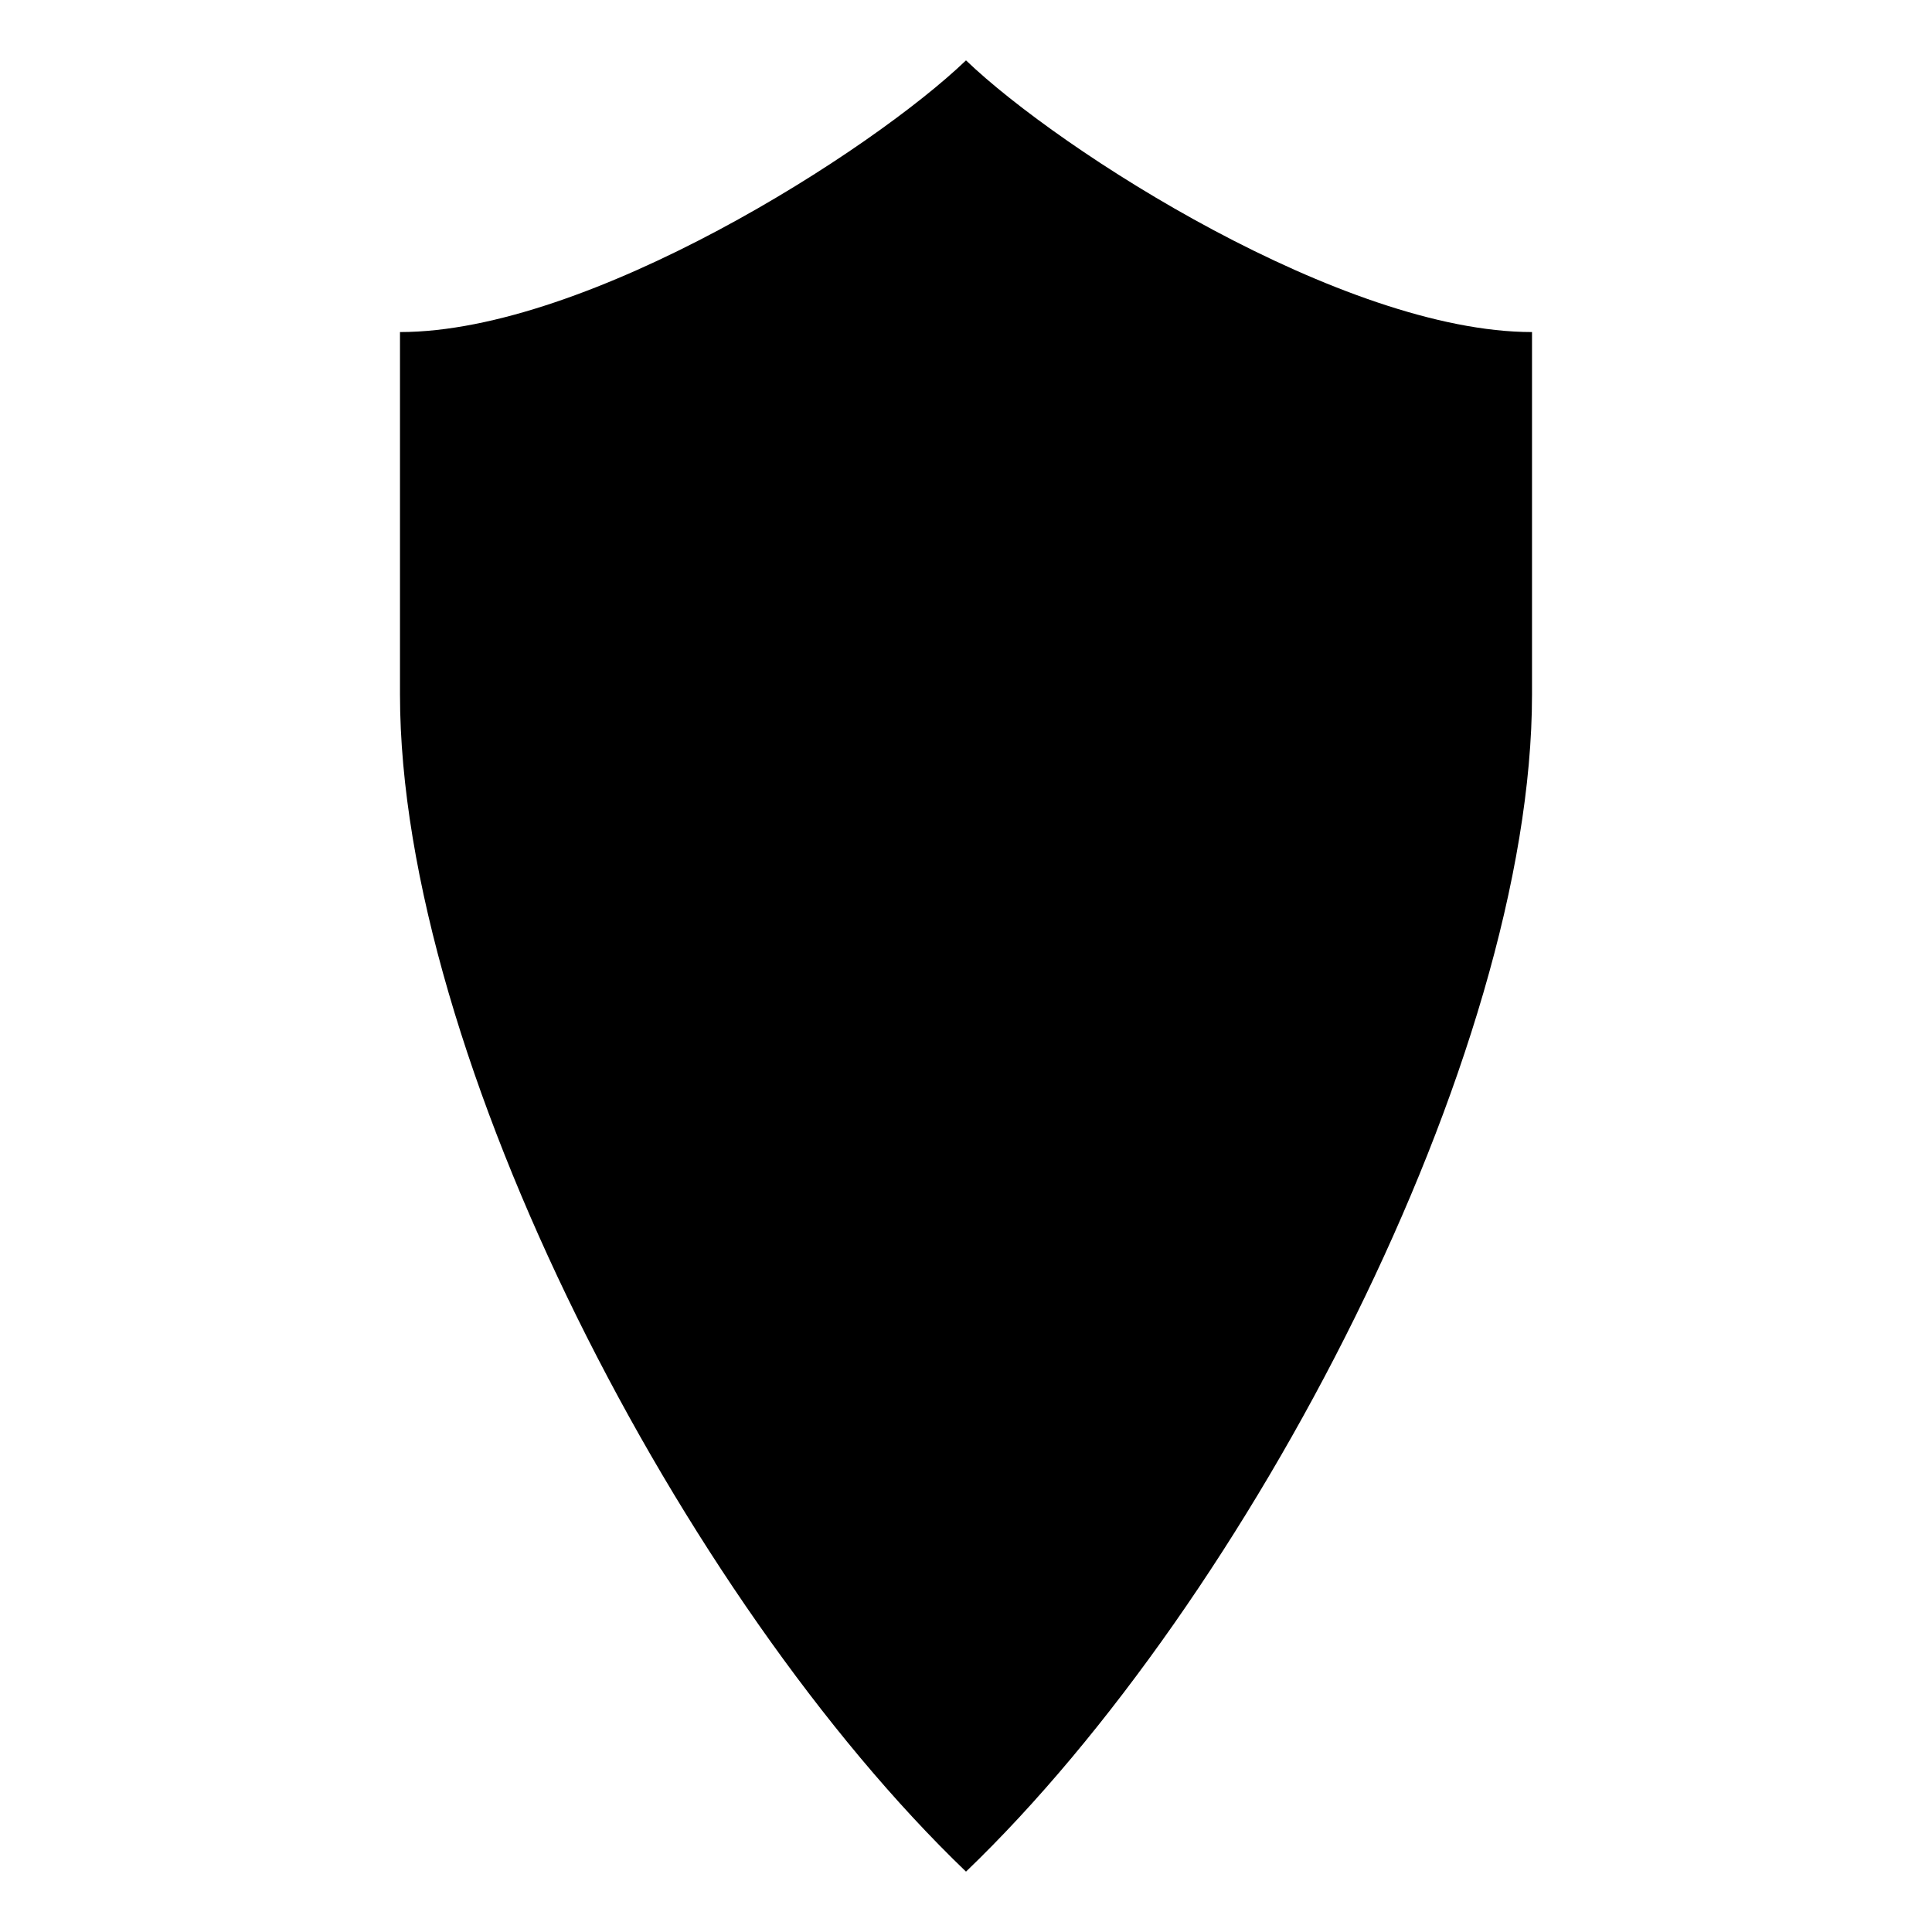
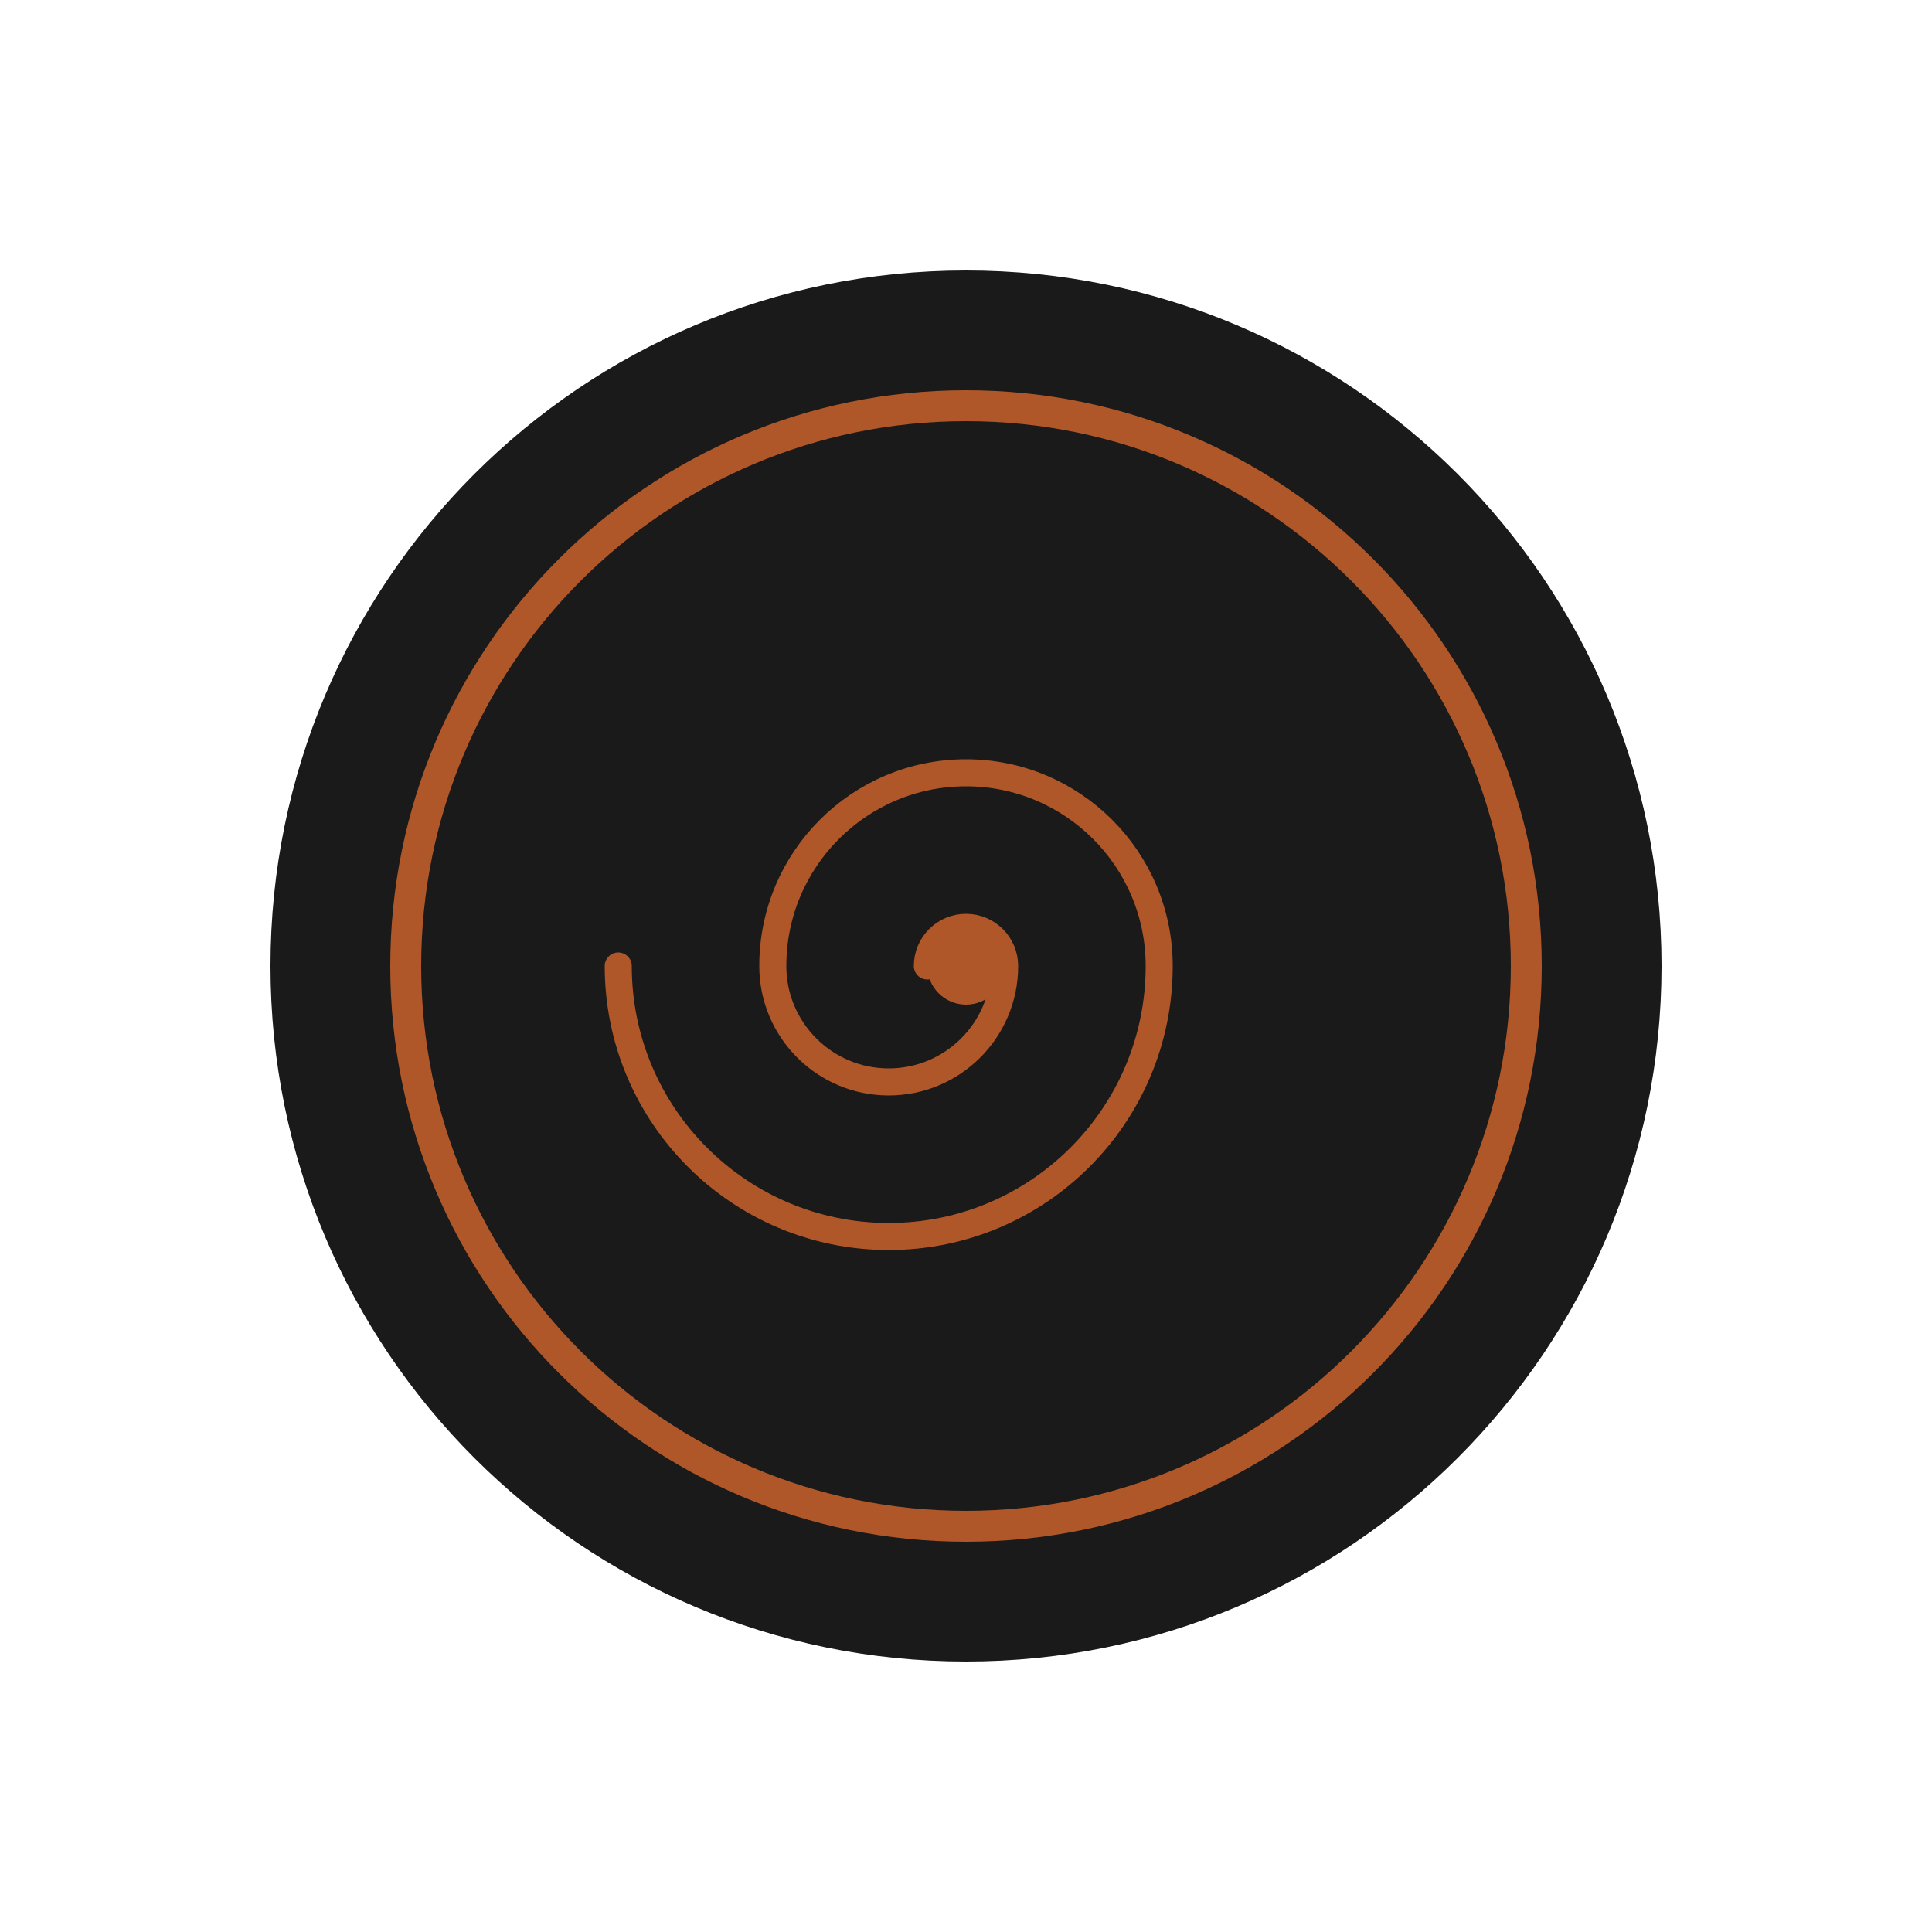
- <svg xmlns="http://www.w3.org/2000/svg" width="1em" height="1em" viewBox="0 0 512 512">
-   <path fill="currentColor" d="M256 16c25 24 100 72 150 72v96c0 96-75 240-150 312c-75-72-150-216-150-312V88c50 0 125-48 150-72" />
+ <svg xmlns="http://www.w3.org/2000/svg" viewBox="0 0 100 100">
+   <circle cx="50" cy="50" r="36" fill="#1A1A1A" />
+   <circle cx="50" cy="50" r="29" stroke="#B0572A" stroke-width="1.6" fill="none" />
+   <path d="M50 50 m-2 0 a2 2 0 1 1 4 0 a6 6 0 1 1 -12 0 a10 10 0 1 1 20 0 a14 14 0 1 1 -28 0" stroke="#B0572A" stroke-width="1.4" fill="none" stroke-linecap="round" />
+   <circle cx="50" cy="50" r="2" fill="#B0572A" />
</svg>
